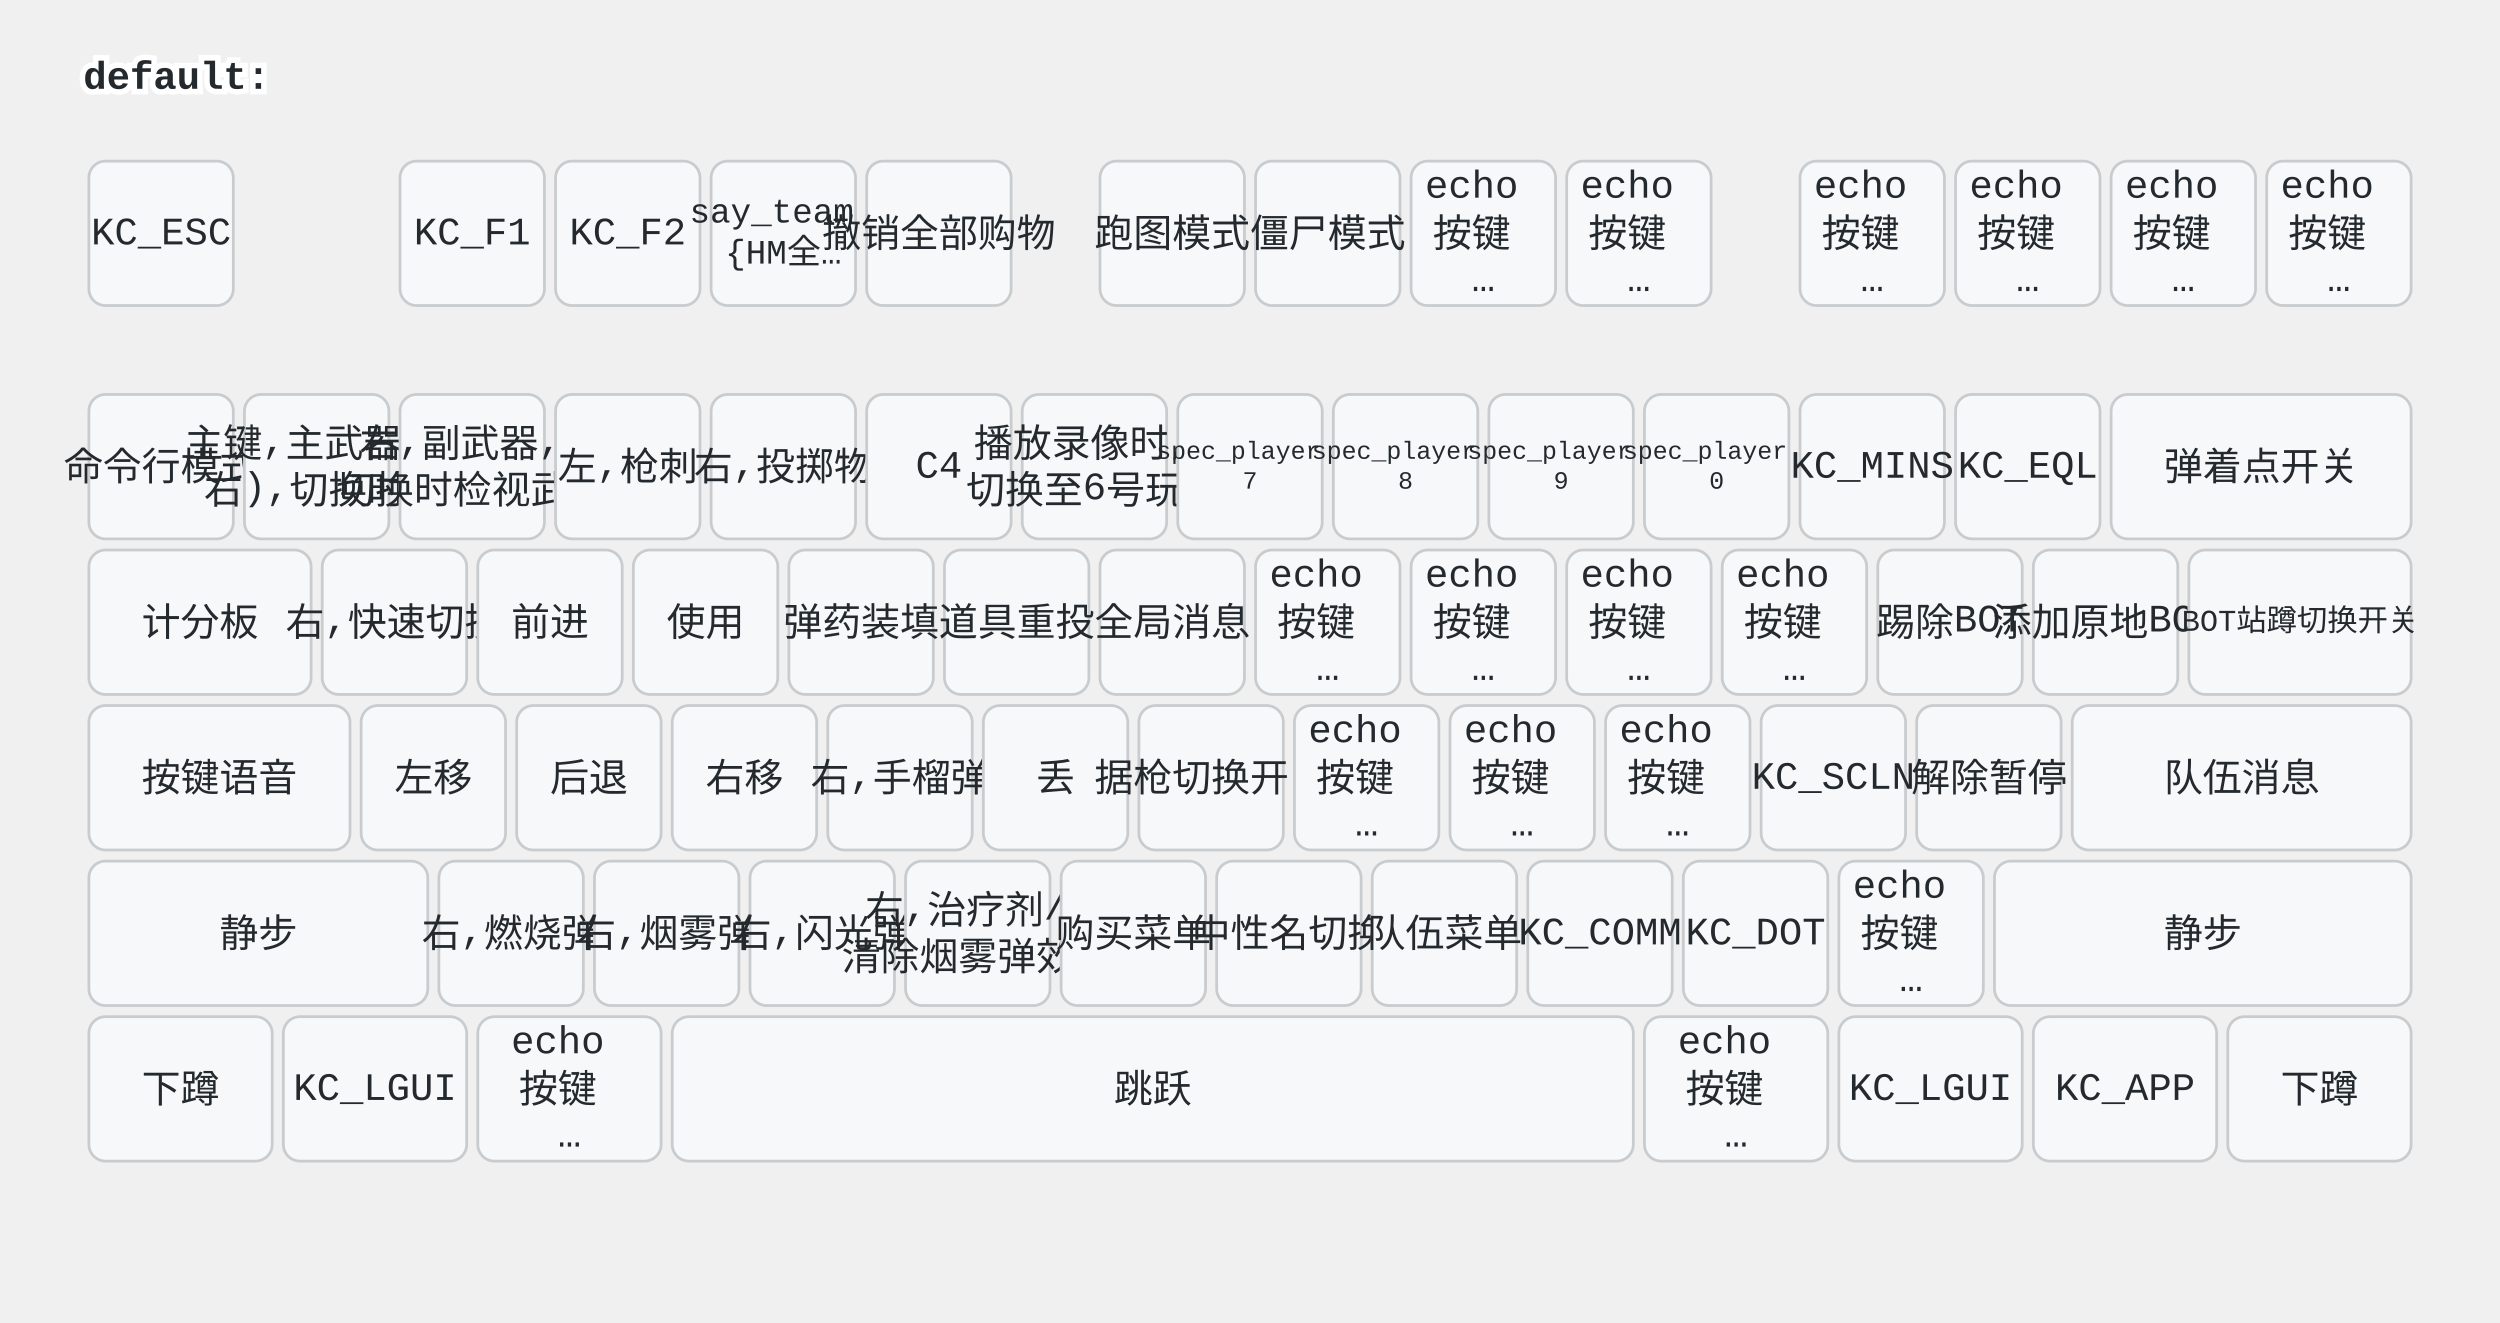
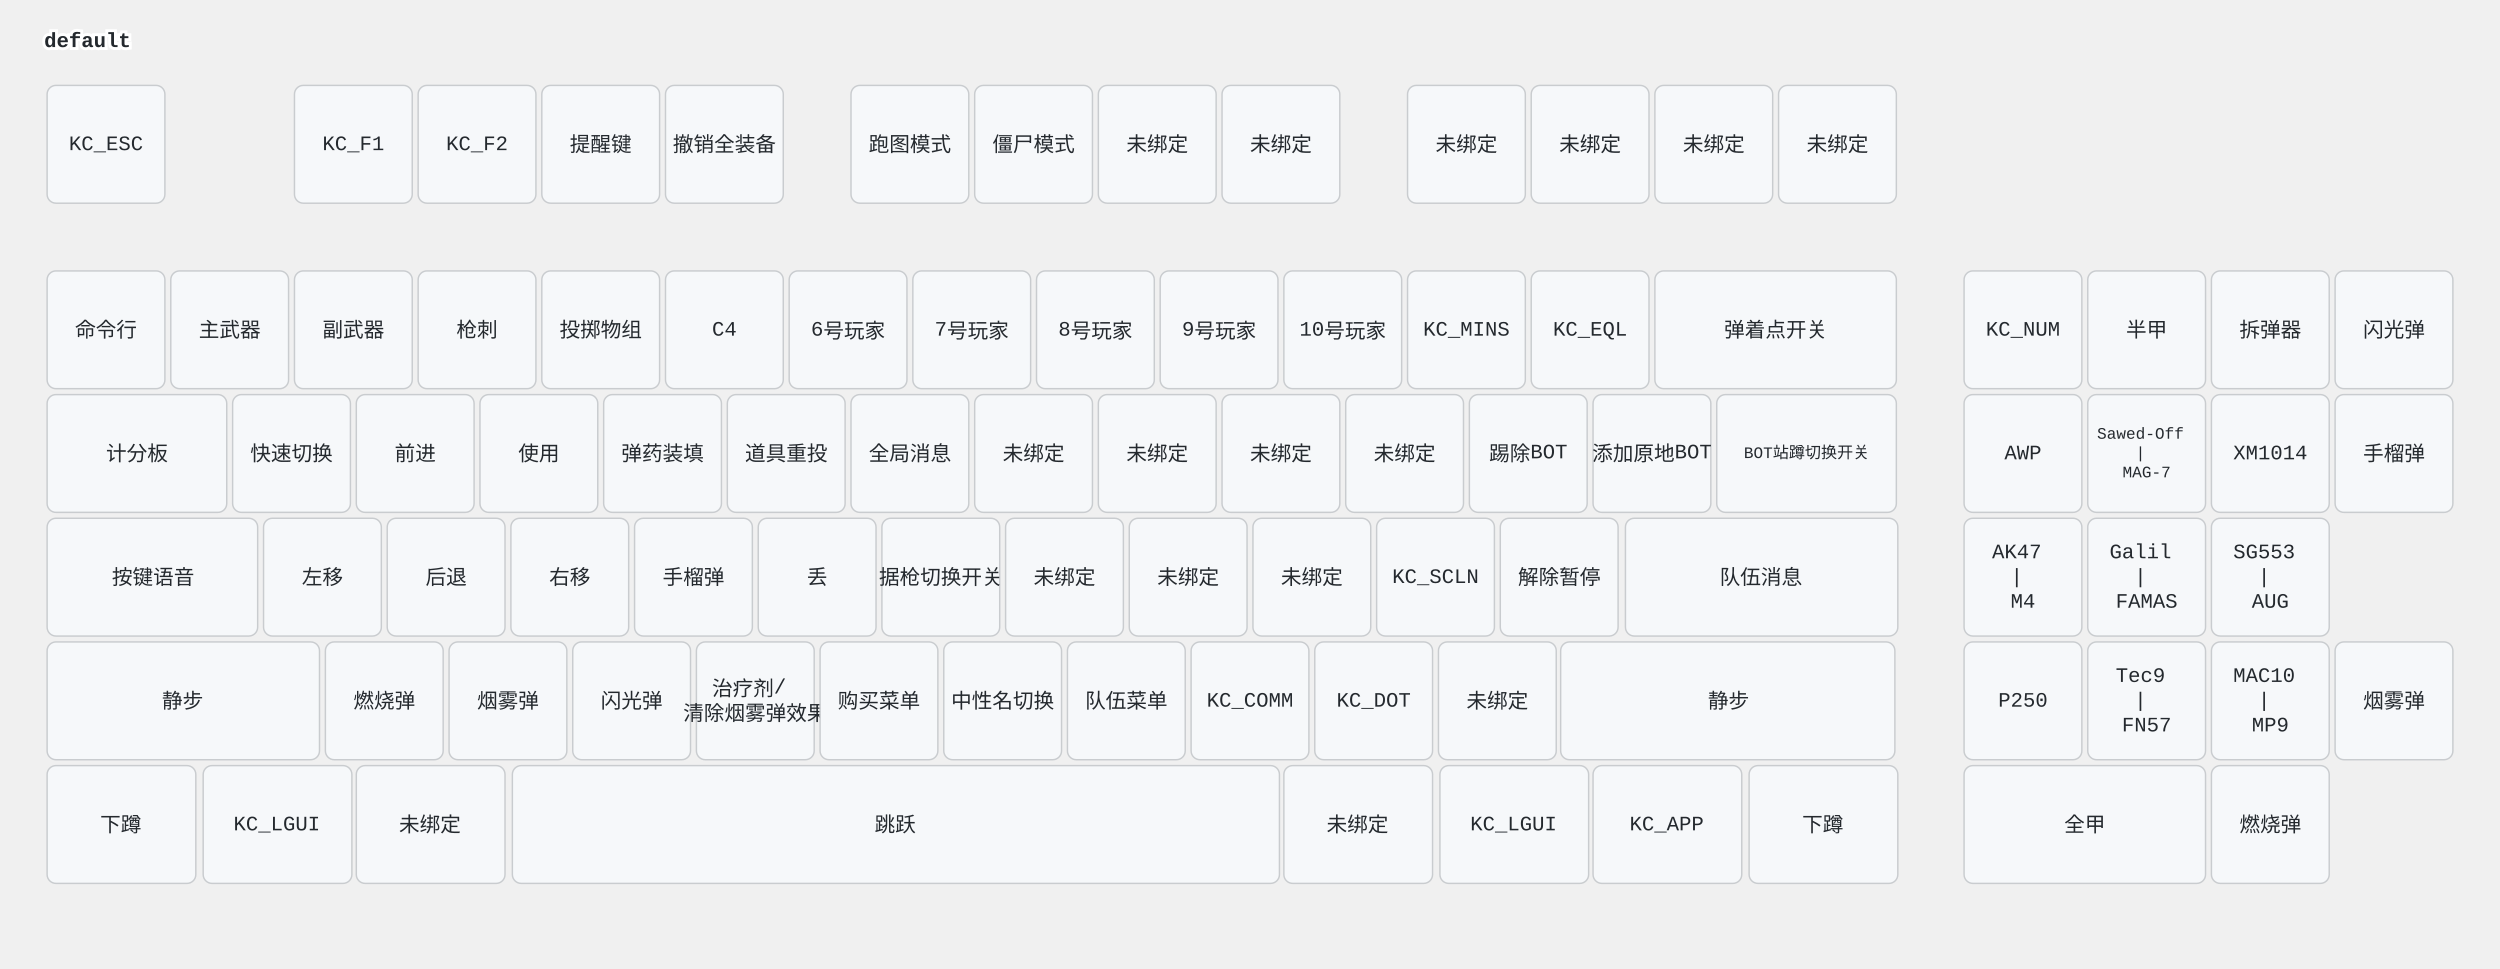
- <svg xmlns="http://www.w3.org/2000/svg" width="900" height="476" viewBox="0 0 900 476" class="keymap">
+ <svg xmlns="http://www.w3.org/2000/svg" width="1698" height="658" viewBox="0 0 1698 658" class="keymap">
  <style>/* inherit to force styles through use tags */
svg path {
    fill: inherit;
}

/* font and background color specifications */
svg.keymap {
    font-family: SFMono-Regular,Consolas,Liberation Mono,Menlo,monospace;
    font-size: 14px;
    font-kerning: normal;
    text-rendering: optimizeLegibility;
    fill: #24292e;
}

/* default key styling */
rect.key {
    fill: #f6f8fa;
}

rect.key, rect.combo {
    stroke: #c9cccf;
    stroke-width: 1;
}

/* default key side styling, only used is draw_key_sides is set */
rect.side {
    filter: brightness(90%);
}

/* color accent for combo boxes */
rect.combo, rect.combo-separate {
    fill: #cdf;
}

/* color accent for held keys */
rect.held, rect.combo.held {
    fill: #fdd;
}

/* color accent for ghost (optional) keys */
rect.ghost, rect.combo.ghost {
    stroke-dasharray: 4, 4;
    stroke-width: 2;
}

text {
    text-anchor: middle;
    dominant-baseline: middle;
}

/* styling for layer labels */
text.label {
    font-weight: bold;
    text-anchor: start;
    stroke: white;
    stroke-width: 4;
    paint-order: stroke;
}

/* styling for optional footer */
text.footer {
    text-anchor: end;
    dominant-baseline: auto;
    stroke: white;
    stroke-width: 4;
    paint-order: stroke;
}

/* styling for combo tap, and key non-tap label text */
text.combo, text.hold, text.shifted, text.left, text.right, text.tl, text.tr, text.bl, text.br {
    font-size: 11px;
}

text.hold, text.bl, text.br {
    text-anchor: middle;
    dominant-baseline: auto;
}

text.shifted, text.tl, text.tr {
    text-anchor: middle;
    dominant-baseline: hanging;
}

text.left, text.tl, text.bl {
    text-anchor: start;
}

text.right, text.tr, text.br {
    text-anchor: end;
}

text.layer-activator {
    text-decoration: underline;
}

/* styling for hold/shifted label text in combo box */
text.combo.hold, text.combo.shifted, text.combo.left, text.combo.right {
    font-size: 8px;
}

/* lighter symbol for transparent keys */
text.trans {
    fill: #7b7e81;
}

/* styling for combo dendrons */
path.combo {
    stroke-width: 1;
    stroke: gray;
    fill: none;
}

/* Start Tabler Icons Cleanup */
/* cannot use height/width with glyphs */
.icon-tabler &gt; path {
    fill: inherit;
    stroke: inherit;
    stroke-width: 2;
}
/* hide tabler's default box */
.icon-tabler &gt; path[stroke="none"][fill="none"] {
    visibility: hidden;
}
/* End Tabler Icons Cleanup */
</style>
  <g transform="translate(30, 0)" class="layer-default">
-     <text x="0" y="28" class="label" id="default">default:</text>
+     <text x="0" y="28" class="label" id="default">default</text>
    <g transform="translate(0, 56)">
-       <g transform="translate(28, 28)" class="key keypos-0">
-         <rect rx="6" ry="6" x="-26" y="-26" width="52" height="52" class="key" />
+       <g transform="translate(42, 42)" class="key keypos-0">
+         <rect rx="6" ry="6" x="-40" y="-40" width="80" height="80" class="key" />
        <text x="0" y="0" class="key tap">KC_ESC</text>
      </g>
-       <g transform="translate(140, 28)" class="key keypos-1">
-         <rect rx="6" ry="6" x="-26" y="-26" width="52" height="52" class="key" />
+       <g transform="translate(210, 42)" class="key keypos-1">
+         <rect rx="6" ry="6" x="-40" y="-40" width="80" height="80" class="key" />
        <text x="0" y="0" class="key tap">KC_F1</text>
      </g>
-       <g transform="translate(196, 28)" class="key keypos-2">
-         <rect rx="6" ry="6" x="-26" y="-26" width="52" height="52" class="key" />
+       <g transform="translate(294, 42)" class="key keypos-2">
+         <rect rx="6" ry="6" x="-40" y="-40" width="80" height="80" class="key" />
        <text x="0" y="0" class="key tap">KC_F2</text>
      </g>
-       <g transform="translate(252, 28)" class="key keypos-3">
-         <rect rx="6" ry="6" x="-26" y="-26" width="52" height="52" class="key" />
-         <text x="0" y="0" class="key tap">
-           <tspan x="0" dy="-0.6em" style="font-size: 88%">say_team</tspan>
-           <tspan x="0" dy="1.2em" style="font-size: 88%">{HM全…</tspan>
-         </text>
-       </g>
-       <g transform="translate(308, 28)" class="key keypos-4">
-         <rect rx="6" ry="6" x="-26" y="-26" width="52" height="52" class="key" />
-         <text x="0" y="0" class="key tap">撤销全部购物</text>
-       </g>
-       <g transform="translate(392, 28)" class="key keypos-5">
-         <rect rx="6" ry="6" x="-26" y="-26" width="52" height="52" class="key" />
+       <g transform="translate(378, 42)" class="key keypos-3">
+         <rect rx="6" ry="6" x="-40" y="-40" width="80" height="80" class="key" />
+         <text x="0" y="0" class="key tap">提醒键</text>
+       </g>
+       <g transform="translate(462, 42)" class="key keypos-4">
+         <rect rx="6" ry="6" x="-40" y="-40" width="80" height="80" class="key" />
+         <text x="0" y="0" class="key tap">撤销全装备</text>
+       </g>
+       <g transform="translate(588, 42)" class="key keypos-5">
+         <rect rx="6" ry="6" x="-40" y="-40" width="80" height="80" class="key" />
        <text x="0" y="0" class="key tap">跑图模式</text>
      </g>
-       <g transform="translate(448, 28)" class="key keypos-6">
-         <rect rx="6" ry="6" x="-26" y="-26" width="52" height="52" class="key" />
+       <g transform="translate(672, 42)" class="key keypos-6">
+         <rect rx="6" ry="6" x="-40" y="-40" width="80" height="80" class="key" />
        <text x="0" y="0" class="key tap">僵尸模式</text>
      </g>
-       <g transform="translate(504, 28)" class="key keypos-7">
-         <rect rx="6" ry="6" x="-26" y="-26" width="52" height="52" class="key" />
-         <text x="0" y="0" class="key tap">
-           <tspan x="0" dy="-1.2em">echo</tspan>
-           <tspan x="0" dy="1.2em">按键</tspan>
-           <tspan x="0" dy="1.2em">…</tspan>
-         </text>
-       </g>
-       <g transform="translate(560, 28)" class="key keypos-8">
-         <rect rx="6" ry="6" x="-26" y="-26" width="52" height="52" class="key" />
-         <text x="0" y="0" class="key tap">
-           <tspan x="0" dy="-1.2em">echo</tspan>
-           <tspan x="0" dy="1.2em">按键</tspan>
-           <tspan x="0" dy="1.2em">…</tspan>
-         </text>
-       </g>
-       <g transform="translate(644, 28)" class="key keypos-9">
-         <rect rx="6" ry="6" x="-26" y="-26" width="52" height="52" class="key" />
-         <text x="0" y="0" class="key tap">
-           <tspan x="0" dy="-1.2em">echo</tspan>
-           <tspan x="0" dy="1.2em">按键</tspan>
-           <tspan x="0" dy="1.2em">…</tspan>
-         </text>
-       </g>
-       <g transform="translate(700, 28)" class="key keypos-10">
-         <rect rx="6" ry="6" x="-26" y="-26" width="52" height="52" class="key" />
-         <text x="0" y="0" class="key tap">
-           <tspan x="0" dy="-1.2em">echo</tspan>
-           <tspan x="0" dy="1.2em">按键</tspan>
-           <tspan x="0" dy="1.2em">…</tspan>
-         </text>
-       </g>
-       <g transform="translate(756, 28)" class="key keypos-11">
-         <rect rx="6" ry="6" x="-26" y="-26" width="52" height="52" class="key" />
-         <text x="0" y="0" class="key tap">
-           <tspan x="0" dy="-1.2em">echo</tspan>
-           <tspan x="0" dy="1.2em">按键</tspan>
-           <tspan x="0" dy="1.2em">…</tspan>
-         </text>
-       </g>
-       <g transform="translate(812, 28)" class="key keypos-12">
-         <rect rx="6" ry="6" x="-26" y="-26" width="52" height="52" class="key" />
-         <text x="0" y="0" class="key tap">
-           <tspan x="0" dy="-1.2em">echo</tspan>
-           <tspan x="0" dy="1.2em">按键</tspan>
-           <tspan x="0" dy="1.2em">…</tspan>
-         </text>
-       </g>
-       <g transform="translate(28, 112)" class="key keypos-13">
-         <rect rx="6" ry="6" x="-26" y="-26" width="52" height="52" class="key" />
-         <text x="0" y="0" class="key tap">命令行模式</text>
-       </g>
-       <g transform="translate(84, 112)" class="key keypos-14">
-         <rect rx="6" ry="6" x="-26" y="-26" width="52" height="52" class="key" />
-         <text x="0" y="0" class="key tap">
-           <tspan x="0" dy="-0.6em">主键,主武器(</tspan>
-           <tspan x="0" dy="1.2em">右),切换时…</tspan>
-         </text>
-       </g>
-       <g transform="translate(140, 112)" class="key keypos-15">
-         <rect rx="6" ry="6" x="-26" y="-26" width="52" height="52" class="key" />
-         <text x="0" y="0" class="key tap">
-           <tspan x="0" dy="-0.6em">右,副武器,</tspan>
-           <tspan x="0" dy="1.2em">切换时检视武器</tspan>
-         </text>
-       </g>
-       <g transform="translate(196, 112)" class="key keypos-16">
-         <rect rx="6" ry="6" x="-26" y="-26" width="52" height="52" class="key" />
-         <text x="0" y="0" class="key tap">左,枪刺</text>
-       </g>
-       <g transform="translate(252, 112)" class="key keypos-17">
-         <rect rx="6" ry="6" x="-26" y="-26" width="52" height="52" class="key" />
-         <text x="0" y="0" class="key tap">右,投掷物</text>
-       </g>
-       <g transform="translate(308, 112)" class="key keypos-18">
-         <rect rx="6" ry="6" x="-26" y="-26" width="52" height="52" class="key" />
+       <g transform="translate(756, 42)" class="key keypos-7">
+         <rect rx="6" ry="6" x="-40" y="-40" width="80" height="80" class="key" />
+         <text x="0" y="0" class="key tap">未绑定</text>
+       </g>
+       <g transform="translate(840, 42)" class="key keypos-8">
+         <rect rx="6" ry="6" x="-40" y="-40" width="80" height="80" class="key" />
+         <text x="0" y="0" class="key tap">未绑定</text>
+       </g>
+       <g transform="translate(966, 42)" class="key keypos-9">
+         <rect rx="6" ry="6" x="-40" y="-40" width="80" height="80" class="key" />
+         <text x="0" y="0" class="key tap">未绑定</text>
+       </g>
+       <g transform="translate(1050, 42)" class="key keypos-10">
+         <rect rx="6" ry="6" x="-40" y="-40" width="80" height="80" class="key" />
+         <text x="0" y="0" class="key tap">未绑定</text>
+       </g>
+       <g transform="translate(1134, 42)" class="key keypos-11">
+         <rect rx="6" ry="6" x="-40" y="-40" width="80" height="80" class="key" />
+         <text x="0" y="0" class="key tap">未绑定</text>
+       </g>
+       <g transform="translate(1218, 42)" class="key keypos-12">
+         <rect rx="6" ry="6" x="-40" y="-40" width="80" height="80" class="key" />
+         <text x="0" y="0" class="key tap">未绑定</text>
+       </g>
+       <g transform="translate(42, 168)" class="key keypos-13">
+         <rect rx="6" ry="6" x="-40" y="-40" width="80" height="80" class="key" />
+         <text x="0" y="0" class="key tap">命令行</text>
+       </g>
+       <g transform="translate(126, 168)" class="key keypos-14">
+         <rect rx="6" ry="6" x="-40" y="-40" width="80" height="80" class="key" />
+         <text x="0" y="0" class="key tap">主武器</text>
+       </g>
+       <g transform="translate(210, 168)" class="key keypos-15">
+         <rect rx="6" ry="6" x="-40" y="-40" width="80" height="80" class="key" />
+         <text x="0" y="0" class="key tap">副武器</text>
+       </g>
+       <g transform="translate(294, 168)" class="key keypos-16">
+         <rect rx="6" ry="6" x="-40" y="-40" width="80" height="80" class="key" />
+         <text x="0" y="0" class="key tap">枪刺</text>
+       </g>
+       <g transform="translate(378, 168)" class="key keypos-17">
+         <rect rx="6" ry="6" x="-40" y="-40" width="80" height="80" class="key" />
+         <text x="0" y="0" class="key tap">投掷物组</text>
+       </g>
+       <g transform="translate(462, 168)" class="key keypos-18">
+         <rect rx="6" ry="6" x="-40" y="-40" width="80" height="80" class="key" />
        <text x="0" y="0" class="key tap">C4</text>
      </g>
-       <g transform="translate(364, 112)" class="key keypos-19">
-         <rect rx="6" ry="6" x="-26" y="-26" width="52" height="52" class="key" />
-         <text x="0" y="0" class="key tap">
-           <tspan x="0" dy="-0.6em">播放录像时,</tspan>
-           <tspan x="0" dy="1.2em">切换至6号玩家</tspan>
-         </text>
-       </g>
-       <g transform="translate(420, 112)" class="key keypos-20">
-         <rect rx="6" ry="6" x="-26" y="-26" width="52" height="52" class="key" />
-         <text x="0" y="0" class="key tap">
-           <tspan x="0" dy="-0.6em" style="font-size: 64%">spec_player</tspan>
-           <tspan x="0" dy="1.2em" style="font-size: 64%">7</tspan>
-         </text>
-       </g>
-       <g transform="translate(476, 112)" class="key keypos-21">
-         <rect rx="6" ry="6" x="-26" y="-26" width="52" height="52" class="key" />
-         <text x="0" y="0" class="key tap">
-           <tspan x="0" dy="-0.6em" style="font-size: 64%">spec_player</tspan>
-           <tspan x="0" dy="1.2em" style="font-size: 64%">8</tspan>
-         </text>
-       </g>
-       <g transform="translate(532, 112)" class="key keypos-22">
-         <rect rx="6" ry="6" x="-26" y="-26" width="52" height="52" class="key" />
-         <text x="0" y="0" class="key tap">
-           <tspan x="0" dy="-0.6em" style="font-size: 64%">spec_player</tspan>
-           <tspan x="0" dy="1.2em" style="font-size: 64%">9</tspan>
-         </text>
-       </g>
-       <g transform="translate(588, 112)" class="key keypos-23">
-         <rect rx="6" ry="6" x="-26" y="-26" width="52" height="52" class="key" />
-         <text x="0" y="0" class="key tap">
-           <tspan x="0" dy="-0.6em" style="font-size: 64%">spec_player</tspan>
-           <tspan x="0" dy="1.2em" style="font-size: 64%">0</tspan>
-         </text>
-       </g>
-       <g transform="translate(644, 112)" class="key keypos-24">
-         <rect rx="6" ry="6" x="-26" y="-26" width="52" height="52" class="key" />
+       <g transform="translate(546, 168)" class="key keypos-19">
+         <rect rx="6" ry="6" x="-40" y="-40" width="80" height="80" class="key" />
+         <text x="0" y="0" class="key tap">6号玩家</text>
+       </g>
+       <g transform="translate(630, 168)" class="key keypos-20">
+         <rect rx="6" ry="6" x="-40" y="-40" width="80" height="80" class="key" />
+         <text x="0" y="0" class="key tap">7号玩家</text>
+       </g>
+       <g transform="translate(714, 168)" class="key keypos-21">
+         <rect rx="6" ry="6" x="-40" y="-40" width="80" height="80" class="key" />
+         <text x="0" y="0" class="key tap">8号玩家</text>
+       </g>
+       <g transform="translate(798, 168)" class="key keypos-22">
+         <rect rx="6" ry="6" x="-40" y="-40" width="80" height="80" class="key" />
+         <text x="0" y="0" class="key tap">9号玩家</text>
+       </g>
+       <g transform="translate(882, 168)" class="key keypos-23">
+         <rect rx="6" ry="6" x="-40" y="-40" width="80" height="80" class="key" />
+         <text x="0" y="0" class="key tap">10号玩家</text>
+       </g>
+       <g transform="translate(966, 168)" class="key keypos-24">
+         <rect rx="6" ry="6" x="-40" y="-40" width="80" height="80" class="key" />
        <text x="0" y="0" class="key tap">KC_MINS</text>
      </g>
-       <g transform="translate(700, 112)" class="key keypos-25">
-         <rect rx="6" ry="6" x="-26" y="-26" width="52" height="52" class="key" />
+       <g transform="translate(1050, 168)" class="key keypos-25">
+         <rect rx="6" ry="6" x="-40" y="-40" width="80" height="80" class="key" />
        <text x="0" y="0" class="key tap">KC_EQL</text>
      </g>
-       <g transform="translate(784, 112)" class="key keypos-26">
-         <rect rx="6" ry="6" x="-54" y="-26" width="108" height="52" class="key" />
+       <g transform="translate(1176, 168)" class="key keypos-26">
+         <rect rx="6" ry="6" x="-82" y="-40" width="164" height="80" class="key" />
        <text x="0" y="0" class="key tap">弹着点开关</text>
      </g>
-       <g transform="translate(42, 168)" class="key keypos-27">
-         <rect rx="6" ry="6" x="-40" y="-26" width="80" height="52" class="key" />
+       <g transform="translate(63, 252)" class="key keypos-27">
+         <rect rx="6" ry="6" x="-61" y="-40" width="122" height="80" class="key" />
        <text x="0" y="0" class="key tap">计分板</text>
      </g>
-       <g transform="translate(112, 168)" class="key keypos-28">
-         <rect rx="6" ry="6" x="-26" y="-26" width="52" height="52" class="key" />
-         <text x="0" y="0" class="key tap">右,快速切换</text>
-       </g>
-       <g transform="translate(168, 168)" class="key keypos-29">
-         <rect rx="6" ry="6" x="-26" y="-26" width="52" height="52" class="key" />
+       <g transform="translate(168, 252)" class="key keypos-28">
+         <rect rx="6" ry="6" x="-40" y="-40" width="80" height="80" class="key" />
+         <text x="0" y="0" class="key tap">快速切换</text>
+       </g>
+       <g transform="translate(252, 252)" class="key keypos-29">
+         <rect rx="6" ry="6" x="-40" y="-40" width="80" height="80" class="key" />
        <text x="0" y="0" class="key tap">前进</text>
      </g>
-       <g transform="translate(224, 168)" class="key keypos-30">
-         <rect rx="6" ry="6" x="-26" y="-26" width="52" height="52" class="key" />
+       <g transform="translate(336, 252)" class="key keypos-30">
+         <rect rx="6" ry="6" x="-40" y="-40" width="80" height="80" class="key" />
        <text x="0" y="0" class="key tap">使用</text>
      </g>
-       <g transform="translate(280, 168)" class="key keypos-31">
-         <rect rx="6" ry="6" x="-26" y="-26" width="52" height="52" class="key" />
+       <g transform="translate(420, 252)" class="key keypos-31">
+         <rect rx="6" ry="6" x="-40" y="-40" width="80" height="80" class="key" />
        <text x="0" y="0" class="key tap">弹药装填</text>
      </g>
-       <g transform="translate(336, 168)" class="key keypos-32">
-         <rect rx="6" ry="6" x="-26" y="-26" width="52" height="52" class="key" />
+       <g transform="translate(504, 252)" class="key keypos-32">
+         <rect rx="6" ry="6" x="-40" y="-40" width="80" height="80" class="key" />
        <text x="0" y="0" class="key tap">道具重投</text>
      </g>
-       <g transform="translate(392, 168)" class="key keypos-33">
-         <rect rx="6" ry="6" x="-26" y="-26" width="52" height="52" class="key" />
+       <g transform="translate(588, 252)" class="key keypos-33">
+         <rect rx="6" ry="6" x="-40" y="-40" width="80" height="80" class="key" />
        <text x="0" y="0" class="key tap">全局消息</text>
      </g>
-       <g transform="translate(448, 168)" class="key keypos-34">
-         <rect rx="6" ry="6" x="-26" y="-26" width="52" height="52" class="key" />
-         <text x="0" y="0" class="key tap">
-           <tspan x="0" dy="-1.2em">echo</tspan>
-           <tspan x="0" dy="1.2em">按键</tspan>
-           <tspan x="0" dy="1.2em">…</tspan>
-         </text>
-       </g>
-       <g transform="translate(504, 168)" class="key keypos-35">
-         <rect rx="6" ry="6" x="-26" y="-26" width="52" height="52" class="key" />
-         <text x="0" y="0" class="key tap">
-           <tspan x="0" dy="-1.2em">echo</tspan>
-           <tspan x="0" dy="1.2em">按键</tspan>
-           <tspan x="0" dy="1.2em">…</tspan>
-         </text>
-       </g>
-       <g transform="translate(560, 168)" class="key keypos-36">
-         <rect rx="6" ry="6" x="-26" y="-26" width="52" height="52" class="key" />
-         <text x="0" y="0" class="key tap">
-           <tspan x="0" dy="-1.2em">echo</tspan>
-           <tspan x="0" dy="1.2em">按键</tspan>
-           <tspan x="0" dy="1.2em">…</tspan>
-         </text>
-       </g>
-       <g transform="translate(616, 168)" class="key keypos-37">
-         <rect rx="6" ry="6" x="-26" y="-26" width="52" height="52" class="key" />
-         <text x="0" y="0" class="key tap">
-           <tspan x="0" dy="-1.2em">echo</tspan>
-           <tspan x="0" dy="1.2em">按键</tspan>
-           <tspan x="0" dy="1.2em">…</tspan>
-         </text>
-       </g>
-       <g transform="translate(672, 168)" class="key keypos-38">
-         <rect rx="6" ry="6" x="-26" y="-26" width="52" height="52" class="key" />
+       <g transform="translate(672, 252)" class="key keypos-34">
+         <rect rx="6" ry="6" x="-40" y="-40" width="80" height="80" class="key" />
+         <text x="0" y="0" class="key tap">未绑定</text>
+       </g>
+       <g transform="translate(756, 252)" class="key keypos-35">
+         <rect rx="6" ry="6" x="-40" y="-40" width="80" height="80" class="key" />
+         <text x="0" y="0" class="key tap">未绑定</text>
+       </g>
+       <g transform="translate(840, 252)" class="key keypos-36">
+         <rect rx="6" ry="6" x="-40" y="-40" width="80" height="80" class="key" />
+         <text x="0" y="0" class="key tap">未绑定</text>
+       </g>
+       <g transform="translate(924, 252)" class="key keypos-37">
+         <rect rx="6" ry="6" x="-40" y="-40" width="80" height="80" class="key" />
+         <text x="0" y="0" class="key tap">未绑定</text>
+       </g>
+       <g transform="translate(1008, 252)" class="key keypos-38">
+         <rect rx="6" ry="6" x="-40" y="-40" width="80" height="80" class="key" />
        <text x="0" y="0" class="key tap">踢除BOT</text>
      </g>
-       <g transform="translate(728, 168)" class="key keypos-39">
-         <rect rx="6" ry="6" x="-26" y="-26" width="52" height="52" class="key" />
+       <g transform="translate(1092, 252)" class="key keypos-39">
+         <rect rx="6" ry="6" x="-40" y="-40" width="80" height="80" class="key" />
        <text x="0" y="0" class="key tap">添加原地BOT</text>
      </g>
-       <g transform="translate(798, 168)" class="key keypos-40">
-         <rect rx="6" ry="6" x="-40" y="-26" width="80" height="52" class="key" />
+       <g transform="translate(1197, 252)" class="key keypos-40">
+         <rect rx="6" ry="6" x="-61" y="-40" width="122" height="80" class="key" />
        <text x="0" y="0" class="key tap">
          <tspan style="font-size: 78%">BOT站蹲切换开关</tspan>
        </text>
      </g>
-       <g transform="translate(49, 224)" class="key keypos-41">
-         <rect rx="6" ry="6" x="-47" y="-26" width="94" height="52" class="key" />
+       <g transform="translate(74, 336)" class="key keypos-41">
+         <rect rx="6" ry="6" x="-72" y="-40" width="143" height="80" class="key" />
        <text x="0" y="0" class="key tap">按键语音</text>
      </g>
-       <g transform="translate(126, 224)" class="key keypos-42">
-         <rect rx="6" ry="6" x="-26" y="-26" width="52" height="52" class="key" />
+       <g transform="translate(189, 336)" class="key keypos-42">
+         <rect rx="6" ry="6" x="-40" y="-40" width="80" height="80" class="key" />
        <text x="0" y="0" class="key tap">左移</text>
      </g>
-       <g transform="translate(182, 224)" class="key keypos-43">
-         <rect rx="6" ry="6" x="-26" y="-26" width="52" height="52" class="key" />
+       <g transform="translate(273, 336)" class="key keypos-43">
+         <rect rx="6" ry="6" x="-40" y="-40" width="80" height="80" class="key" />
        <text x="0" y="0" class="key tap">后退</text>
      </g>
-       <g transform="translate(238, 224)" class="key keypos-44">
-         <rect rx="6" ry="6" x="-26" y="-26" width="52" height="52" class="key" />
+       <g transform="translate(357, 336)" class="key keypos-44">
+         <rect rx="6" ry="6" x="-40" y="-40" width="80" height="80" class="key" />
        <text x="0" y="0" class="key tap">右移</text>
      </g>
-       <g transform="translate(294, 224)" class="key keypos-45">
-         <rect rx="6" ry="6" x="-26" y="-26" width="52" height="52" class="key" />
-         <text x="0" y="0" class="key tap">右,手榴弹</text>
-       </g>
-       <g transform="translate(350, 224)" class="key keypos-46">
-         <rect rx="6" ry="6" x="-26" y="-26" width="52" height="52" class="key" />
+       <g transform="translate(441, 336)" class="key keypos-45">
+         <rect rx="6" ry="6" x="-40" y="-40" width="80" height="80" class="key" />
+         <text x="0" y="0" class="key tap">手榴弹</text>
+       </g>
+       <g transform="translate(525, 336)" class="key keypos-46">
+         <rect rx="6" ry="6" x="-40" y="-40" width="80" height="80" class="key" />
        <text x="0" y="0" class="key tap">丢</text>
      </g>
-       <g transform="translate(406, 224)" class="key keypos-47">
-         <rect rx="6" ry="6" x="-26" y="-26" width="52" height="52" class="key" />
+       <g transform="translate(609, 336)" class="key keypos-47">
+         <rect rx="6" ry="6" x="-40" y="-40" width="80" height="80" class="key" />
        <text x="0" y="0" class="key tap">据枪切换开关</text>
      </g>
-       <g transform="translate(462, 224)" class="key keypos-48">
-         <rect rx="6" ry="6" x="-26" y="-26" width="52" height="52" class="key" />
-         <text x="0" y="0" class="key tap">
-           <tspan x="0" dy="-1.2em">echo</tspan>
-           <tspan x="0" dy="1.2em">按键</tspan>
-           <tspan x="0" dy="1.2em">…</tspan>
-         </text>
-       </g>
-       <g transform="translate(518, 224)" class="key keypos-49">
-         <rect rx="6" ry="6" x="-26" y="-26" width="52" height="52" class="key" />
-         <text x="0" y="0" class="key tap">
-           <tspan x="0" dy="-1.2em">echo</tspan>
-           <tspan x="0" dy="1.2em">按键</tspan>
-           <tspan x="0" dy="1.2em">…</tspan>
-         </text>
-       </g>
-       <g transform="translate(574, 224)" class="key keypos-50">
-         <rect rx="6" ry="6" x="-26" y="-26" width="52" height="52" class="key" />
-         <text x="0" y="0" class="key tap">
-           <tspan x="0" dy="-1.2em">echo</tspan>
-           <tspan x="0" dy="1.2em">按键</tspan>
-           <tspan x="0" dy="1.2em">…</tspan>
-         </text>
-       </g>
-       <g transform="translate(630, 224)" class="key keypos-51">
-         <rect rx="6" ry="6" x="-26" y="-26" width="52" height="52" class="key" />
+       <g transform="translate(693, 336)" class="key keypos-48">
+         <rect rx="6" ry="6" x="-40" y="-40" width="80" height="80" class="key" />
+         <text x="0" y="0" class="key tap">未绑定</text>
+       </g>
+       <g transform="translate(777, 336)" class="key keypos-49">
+         <rect rx="6" ry="6" x="-40" y="-40" width="80" height="80" class="key" />
+         <text x="0" y="0" class="key tap">未绑定</text>
+       </g>
+       <g transform="translate(861, 336)" class="key keypos-50">
+         <rect rx="6" ry="6" x="-40" y="-40" width="80" height="80" class="key" />
+         <text x="0" y="0" class="key tap">未绑定</text>
+       </g>
+       <g transform="translate(945, 336)" class="key keypos-51">
+         <rect rx="6" ry="6" x="-40" y="-40" width="80" height="80" class="key" />
        <text x="0" y="0" class="key tap">KC_SCLN</text>
      </g>
-       <g transform="translate(686, 224)" class="key keypos-52">
-         <rect rx="6" ry="6" x="-26" y="-26" width="52" height="52" class="key" />
+       <g transform="translate(1029, 336)" class="key keypos-52">
+         <rect rx="6" ry="6" x="-40" y="-40" width="80" height="80" class="key" />
        <text x="0" y="0" class="key tap">解除暂停</text>
      </g>
-       <g transform="translate(777, 224)" class="key keypos-53">
-         <rect rx="6" ry="6" x="-61" y="-26" width="122" height="52" class="key" />
+       <g transform="translate(1166, 336)" class="key keypos-53">
+         <rect rx="6" ry="6" x="-92" y="-40" width="185" height="80" class="key" />
        <text x="0" y="0" class="key tap">队伍消息</text>
      </g>
-       <g transform="translate(63, 280)" class="key keypos-54">
-         <rect rx="6" ry="6" x="-61" y="-26" width="122" height="52" class="key" />
+       <g transform="translate(94, 420)" class="key keypos-54">
+         <rect rx="6" ry="6" x="-92" y="-40" width="185" height="80" class="key" />
        <text x="0" y="0" class="key tap">静步</text>
      </g>
-       <g transform="translate(154, 280)" class="key keypos-55">
-         <rect rx="6" ry="6" x="-26" y="-26" width="52" height="52" class="key" />
-         <text x="0" y="0" class="key tap">右,燃烧弹</text>
-       </g>
-       <g transform="translate(210, 280)" class="key keypos-56">
-         <rect rx="6" ry="6" x="-26" y="-26" width="52" height="52" class="key" />
-         <text x="0" y="0" class="key tap">右,烟雾弹</text>
-       </g>
-       <g transform="translate(266, 280)" class="key keypos-57">
-         <rect rx="6" ry="6" x="-26" y="-26" width="52" height="52" class="key" />
-         <text x="0" y="0" class="key tap">右,闪光弹</text>
-       </g>
-       <g transform="translate(322, 280)" class="key keypos-58">
-         <rect rx="6" ry="6" x="-26" y="-26" width="52" height="52" class="key" />
-         <text x="0" y="0" class="key tap">
-           <tspan x="0" dy="-0.6em">右,治疗剂/</tspan>
+       <g transform="translate(231, 420)" class="key keypos-55">
+         <rect rx="6" ry="6" x="-40" y="-40" width="80" height="80" class="key" />
+         <text x="0" y="0" class="key tap">燃烧弹</text>
+       </g>
+       <g transform="translate(315, 420)" class="key keypos-56">
+         <rect rx="6" ry="6" x="-40" y="-40" width="80" height="80" class="key" />
+         <text x="0" y="0" class="key tap">烟雾弹</text>
+       </g>
+       <g transform="translate(399, 420)" class="key keypos-57">
+         <rect rx="6" ry="6" x="-40" y="-40" width="80" height="80" class="key" />
+         <text x="0" y="0" class="key tap">闪光弹</text>
+       </g>
+       <g transform="translate(483, 420)" class="key keypos-58">
+         <rect rx="6" ry="6" x="-40" y="-40" width="80" height="80" class="key" />
+         <text x="0" y="0" class="key tap">
+           <tspan x="0" dy="-0.6em">治疗剂/</tspan>
          <tspan x="0" dy="1.2em">清除烟雾弹效果</tspan>
        </text>
      </g>
-       <g transform="translate(378, 280)" class="key keypos-59">
-         <rect rx="6" ry="6" x="-26" y="-26" width="52" height="52" class="key" />
+       <g transform="translate(567, 420)" class="key keypos-59">
+         <rect rx="6" ry="6" x="-40" y="-40" width="80" height="80" class="key" />
        <text x="0" y="0" class="key tap">购买菜单</text>
      </g>
-       <g transform="translate(434, 280)" class="key keypos-60">
-         <rect rx="6" ry="6" x="-26" y="-26" width="52" height="52" class="key" />
+       <g transform="translate(651, 420)" class="key keypos-60">
+         <rect rx="6" ry="6" x="-40" y="-40" width="80" height="80" class="key" />
        <text x="0" y="0" class="key tap">中性名切换</text>
      </g>
-       <g transform="translate(490, 280)" class="key keypos-61">
-         <rect rx="6" ry="6" x="-26" y="-26" width="52" height="52" class="key" />
+       <g transform="translate(735, 420)" class="key keypos-61">
+         <rect rx="6" ry="6" x="-40" y="-40" width="80" height="80" class="key" />
        <text x="0" y="0" class="key tap">队伍菜单</text>
      </g>
-       <g transform="translate(546, 280)" class="key keypos-62">
-         <rect rx="6" ry="6" x="-26" y="-26" width="52" height="52" class="key" />
+       <g transform="translate(819, 420)" class="key keypos-62">
+         <rect rx="6" ry="6" x="-40" y="-40" width="80" height="80" class="key" />
        <text x="0" y="0" class="key tap">KC_COMM</text>
      </g>
-       <g transform="translate(602, 280)" class="key keypos-63">
-         <rect rx="6" ry="6" x="-26" y="-26" width="52" height="52" class="key" />
+       <g transform="translate(903, 420)" class="key keypos-63">
+         <rect rx="6" ry="6" x="-40" y="-40" width="80" height="80" class="key" />
        <text x="0" y="0" class="key tap">KC_DOT</text>
      </g>
-       <g transform="translate(658, 280)" class="key keypos-64">
-         <rect rx="6" ry="6" x="-26" y="-26" width="52" height="52" class="key" />
-         <text x="0" y="0" class="key tap">
-           <tspan x="0" dy="-1.2em">echo</tspan>
-           <tspan x="0" dy="1.2em">按键</tspan>
-           <tspan x="0" dy="1.2em">…</tspan>
-         </text>
-       </g>
-       <g transform="translate(763, 280)" class="key keypos-65">
-         <rect rx="6" ry="6" x="-75" y="-26" width="150" height="52" class="key" />
+       <g transform="translate(987, 420)" class="key keypos-64">
+         <rect rx="6" ry="6" x="-40" y="-40" width="80" height="80" class="key" />
+         <text x="0" y="0" class="key tap">未绑定</text>
+       </g>
+       <g transform="translate(1144, 420)" class="key keypos-65">
+         <rect rx="6" ry="6" x="-114" y="-40" width="227" height="80" class="key" />
        <text x="0" y="0" class="key tap">静步</text>
      </g>
-       <g transform="translate(35, 336)" class="key keypos-66">
-         <rect rx="6" ry="6" x="-33" y="-26" width="66" height="52" class="key" />
+       <g transform="translate(52, 504)" class="key keypos-66">
+         <rect rx="6" ry="6" x="-50" y="-40" width="101" height="80" class="key" />
        <text x="0" y="0" class="key tap">下蹲</text>
      </g>
-       <g transform="translate(105, 336)" class="key keypos-67">
-         <rect rx="6" ry="6" x="-33" y="-26" width="66" height="52" class="key" />
+       <g transform="translate(158, 504)" class="key keypos-67">
+         <rect rx="6" ry="6" x="-50" y="-40" width="101" height="80" class="key" />
        <text x="0" y="0" class="key tap">KC_LGUI</text>
      </g>
-       <g transform="translate(175, 336)" class="key keypos-68">
-         <rect rx="6" ry="6" x="-33" y="-26" width="66" height="52" class="key" />
-         <text x="0" y="0" class="key tap">
-           <tspan x="0" dy="-1.2em">echo</tspan>
-           <tspan x="0" dy="1.2em">按键</tspan>
-           <tspan x="0" dy="1.2em">…</tspan>
-         </text>
-       </g>
-       <g transform="translate(385, 336)" class="key keypos-69">
-         <rect rx="6" ry="6" x="-173" y="-26" width="346" height="52" class="key" />
+       <g transform="translate(262, 504)" class="key keypos-68">
+         <rect rx="6" ry="6" x="-50" y="-40" width="101" height="80" class="key" />
+         <text x="0" y="0" class="key tap">未绑定</text>
+       </g>
+       <g transform="translate(578, 504)" class="key keypos-69">
+         <rect rx="6" ry="6" x="-260" y="-40" width="521" height="80" class="key" />
        <text x="0" y="0" class="key tap">跳跃</text>
      </g>
-       <g transform="translate(595, 336)" class="key keypos-70">
-         <rect rx="6" ry="6" x="-33" y="-26" width="66" height="52" class="key" />
-         <text x="0" y="0" class="key tap">
-           <tspan x="0" dy="-1.2em">echo</tspan>
-           <tspan x="0" dy="1.2em">按键</tspan>
-           <tspan x="0" dy="1.2em">…</tspan>
-         </text>
-       </g>
-       <g transform="translate(665, 336)" class="key keypos-71">
-         <rect rx="6" ry="6" x="-33" y="-26" width="66" height="52" class="key" />
+       <g transform="translate(892, 504)" class="key keypos-70">
+         <rect rx="6" ry="6" x="-50" y="-40" width="101" height="80" class="key" />
+         <text x="0" y="0" class="key tap">未绑定</text>
+       </g>
+       <g transform="translate(998, 504)" class="key keypos-71">
+         <rect rx="6" ry="6" x="-50" y="-40" width="101" height="80" class="key" />
        <text x="0" y="0" class="key tap">KC_LGUI</text>
      </g>
-       <g transform="translate(735, 336)" class="key keypos-72">
-         <rect rx="6" ry="6" x="-33" y="-26" width="66" height="52" class="key" />
+       <g transform="translate(1102, 504)" class="key keypos-72">
+         <rect rx="6" ry="6" x="-50" y="-40" width="101" height="80" class="key" />
        <text x="0" y="0" class="key tap">KC_APP</text>
      </g>
-       <g transform="translate(805, 336)" class="key keypos-73">
-         <rect rx="6" ry="6" x="-33" y="-26" width="66" height="52" class="key" />
+       <g transform="translate(1208, 504)" class="key keypos-73">
+         <rect rx="6" ry="6" x="-50" y="-40" width="101" height="80" class="key" />
        <text x="0" y="0" class="key tap">下蹲</text>
+       </g>
+       <g transform="translate(1344, 168)" class="key keypos-74">
+         <rect rx="6" ry="6" x="-40" y="-40" width="80" height="80" class="key" />
+         <text x="0" y="0" class="key tap">KC_NUM</text>
+       </g>
+       <g transform="translate(1428, 168)" class="key keypos-75">
+         <rect rx="6" ry="6" x="-40" y="-40" width="80" height="80" class="key" />
+         <text x="0" y="0" class="key tap">半甲</text>
+       </g>
+       <g transform="translate(1512, 168)" class="key keypos-76">
+         <rect rx="6" ry="6" x="-40" y="-40" width="80" height="80" class="key" />
+         <text x="0" y="0" class="key tap">拆弹器</text>
+       </g>
+       <g transform="translate(1596, 168)" class="key keypos-77">
+         <rect rx="6" ry="6" x="-40" y="-40" width="80" height="80" class="key" />
+         <text x="0" y="0" class="key tap">闪光弹</text>
+       </g>
+       <g transform="translate(1344, 252)" class="key keypos-78">
+         <rect rx="6" ry="6" x="-40" y="-40" width="80" height="80" class="key" />
+         <text x="0" y="0" class="key tap">AWP</text>
+       </g>
+       <g transform="translate(1428, 252)" class="key keypos-79">
+         <rect rx="6" ry="6" x="-40" y="-40" width="80" height="80" class="key" />
+         <text x="0" y="0" class="key tap">
+           <tspan x="0" dy="-1.2em" style="font-size: 78%">Sawed-Off</tspan>
+           <tspan x="0" dy="1.2em" style="font-size: 78%">|</tspan>
+           <tspan x="0" dy="1.2em" style="font-size: 78%">MAG-7</tspan>
+         </text>
+       </g>
+       <g transform="translate(1512, 252)" class="key keypos-80">
+         <rect rx="6" ry="6" x="-40" y="-40" width="80" height="80" class="key" />
+         <text x="0" y="0" class="key tap">XM1014</text>
+       </g>
+       <g transform="translate(1596, 252)" class="key keypos-81">
+         <rect rx="6" ry="6" x="-40" y="-40" width="80" height="80" class="key" />
+         <text x="0" y="0" class="key tap">手榴弹</text>
+       </g>
+       <g transform="translate(1344, 336)" class="key keypos-82">
+         <rect rx="6" ry="6" x="-40" y="-40" width="80" height="80" class="key" />
+         <text x="0" y="0" class="key tap">
+           <tspan x="0" dy="-1.2em">AK47</tspan>
+           <tspan x="0" dy="1.2em">|</tspan>
+           <tspan x="0" dy="1.2em">M4</tspan>
+         </text>
+       </g>
+       <g transform="translate(1428, 336)" class="key keypos-83">
+         <rect rx="6" ry="6" x="-40" y="-40" width="80" height="80" class="key" />
+         <text x="0" y="0" class="key tap">
+           <tspan x="0" dy="-1.2em">Galil</tspan>
+           <tspan x="0" dy="1.2em">|</tspan>
+           <tspan x="0" dy="1.2em">FAMAS</tspan>
+         </text>
+       </g>
+       <g transform="translate(1512, 336)" class="key keypos-84">
+         <rect rx="6" ry="6" x="-40" y="-40" width="80" height="80" class="key" />
+         <text x="0" y="0" class="key tap">
+           <tspan x="0" dy="-1.2em">SG553</tspan>
+           <tspan x="0" dy="1.2em">|</tspan>
+           <tspan x="0" dy="1.2em">AUG</tspan>
+         </text>
+       </g>
+       <g transform="translate(1344, 420)" class="key keypos-85">
+         <rect rx="6" ry="6" x="-40" y="-40" width="80" height="80" class="key" />
+         <text x="0" y="0" class="key tap">P250</text>
+       </g>
+       <g transform="translate(1428, 420)" class="key keypos-86">
+         <rect rx="6" ry="6" x="-40" y="-40" width="80" height="80" class="key" />
+         <text x="0" y="0" class="key tap">
+           <tspan x="0" dy="-1.2em">Tec9</tspan>
+           <tspan x="0" dy="1.2em">|</tspan>
+           <tspan x="0" dy="1.2em">FN57</tspan>
+         </text>
+       </g>
+       <g transform="translate(1512, 420)" class="key keypos-87">
+         <rect rx="6" ry="6" x="-40" y="-40" width="80" height="80" class="key" />
+         <text x="0" y="0" class="key tap">
+           <tspan x="0" dy="-1.2em">MAC10</tspan>
+           <tspan x="0" dy="1.2em">|</tspan>
+           <tspan x="0" dy="1.2em">MP9</tspan>
+         </text>
+       </g>
+       <g transform="translate(1596, 420)" class="key keypos-88">
+         <rect rx="6" ry="6" x="-40" y="-40" width="80" height="80" class="key" />
+         <text x="0" y="0" class="key tap">烟雾弹</text>
+       </g>
+       <g transform="translate(1386, 504)" class="key keypos-89">
+         <rect rx="6" ry="6" x="-82" y="-40" width="164" height="80" class="key" />
+         <text x="0" y="0" class="key tap">全甲</text>
+       </g>
+       <g transform="translate(1512, 504)" class="key keypos-90">
+         <rect rx="6" ry="6" x="-40" y="-40" width="80" height="80" class="key" />
+         <text x="0" y="0" class="key tap">燃烧弹</text>
      </g>
    </g>
  </g>
</svg>
